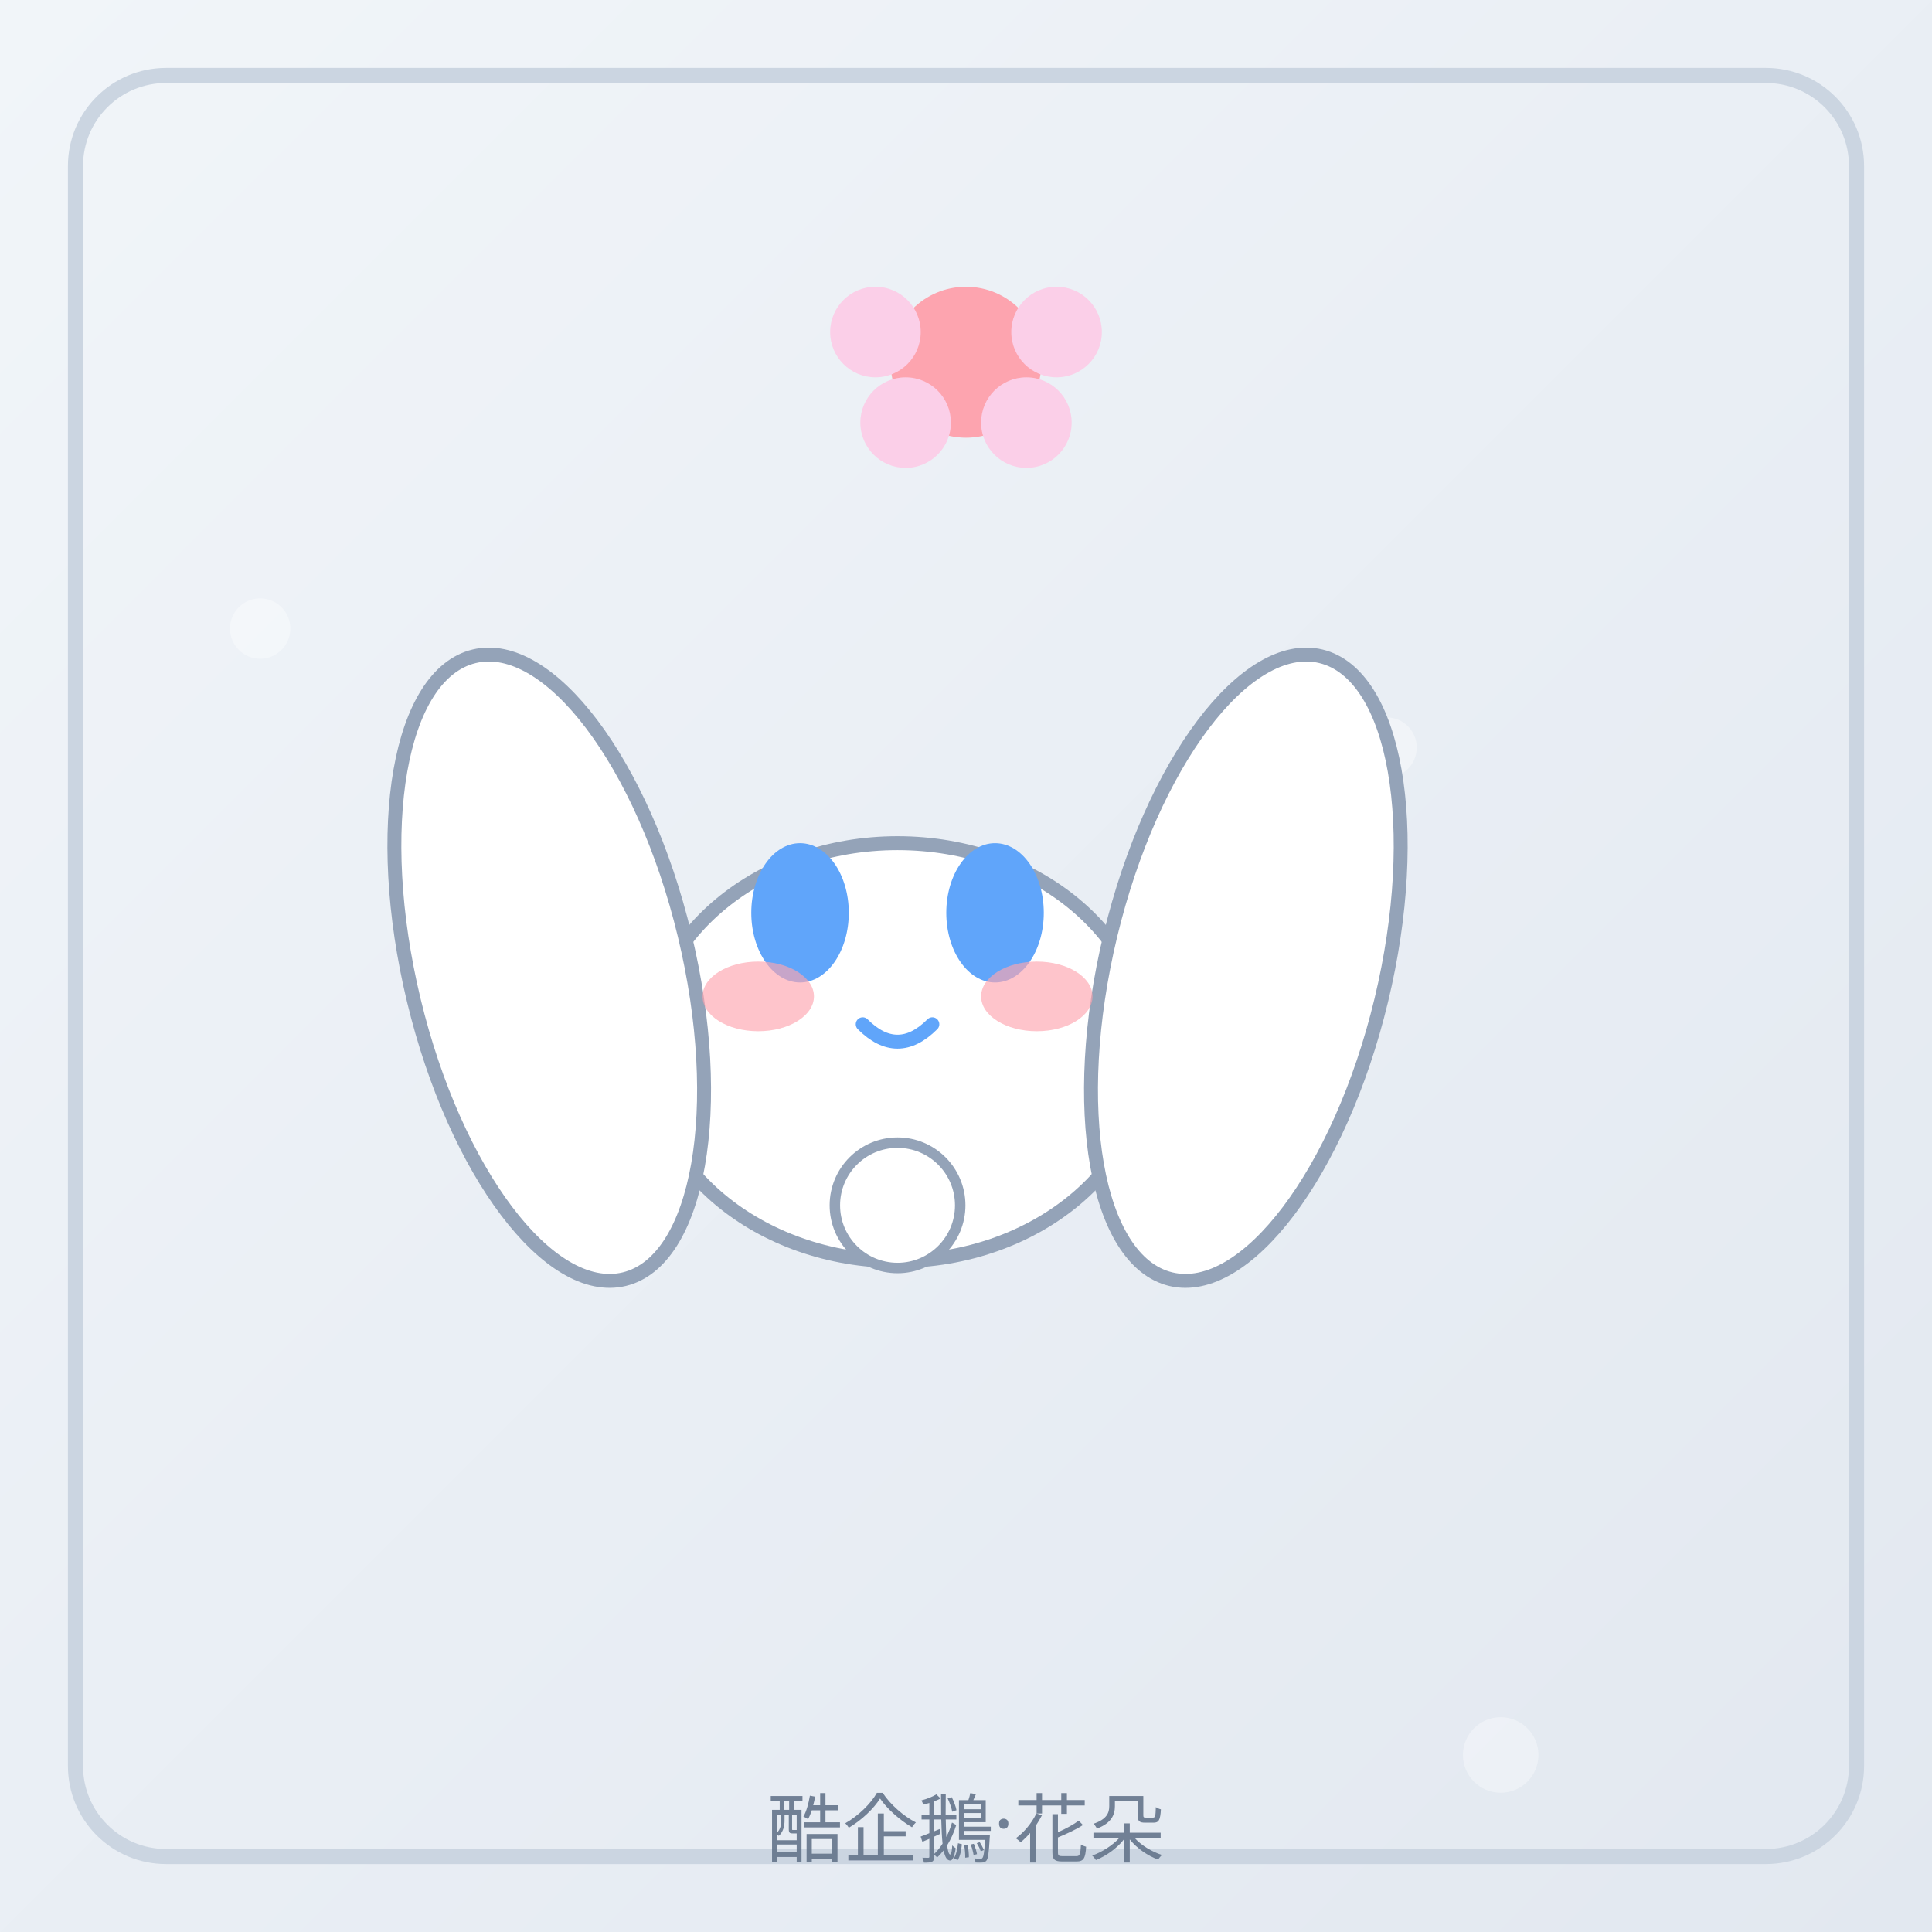
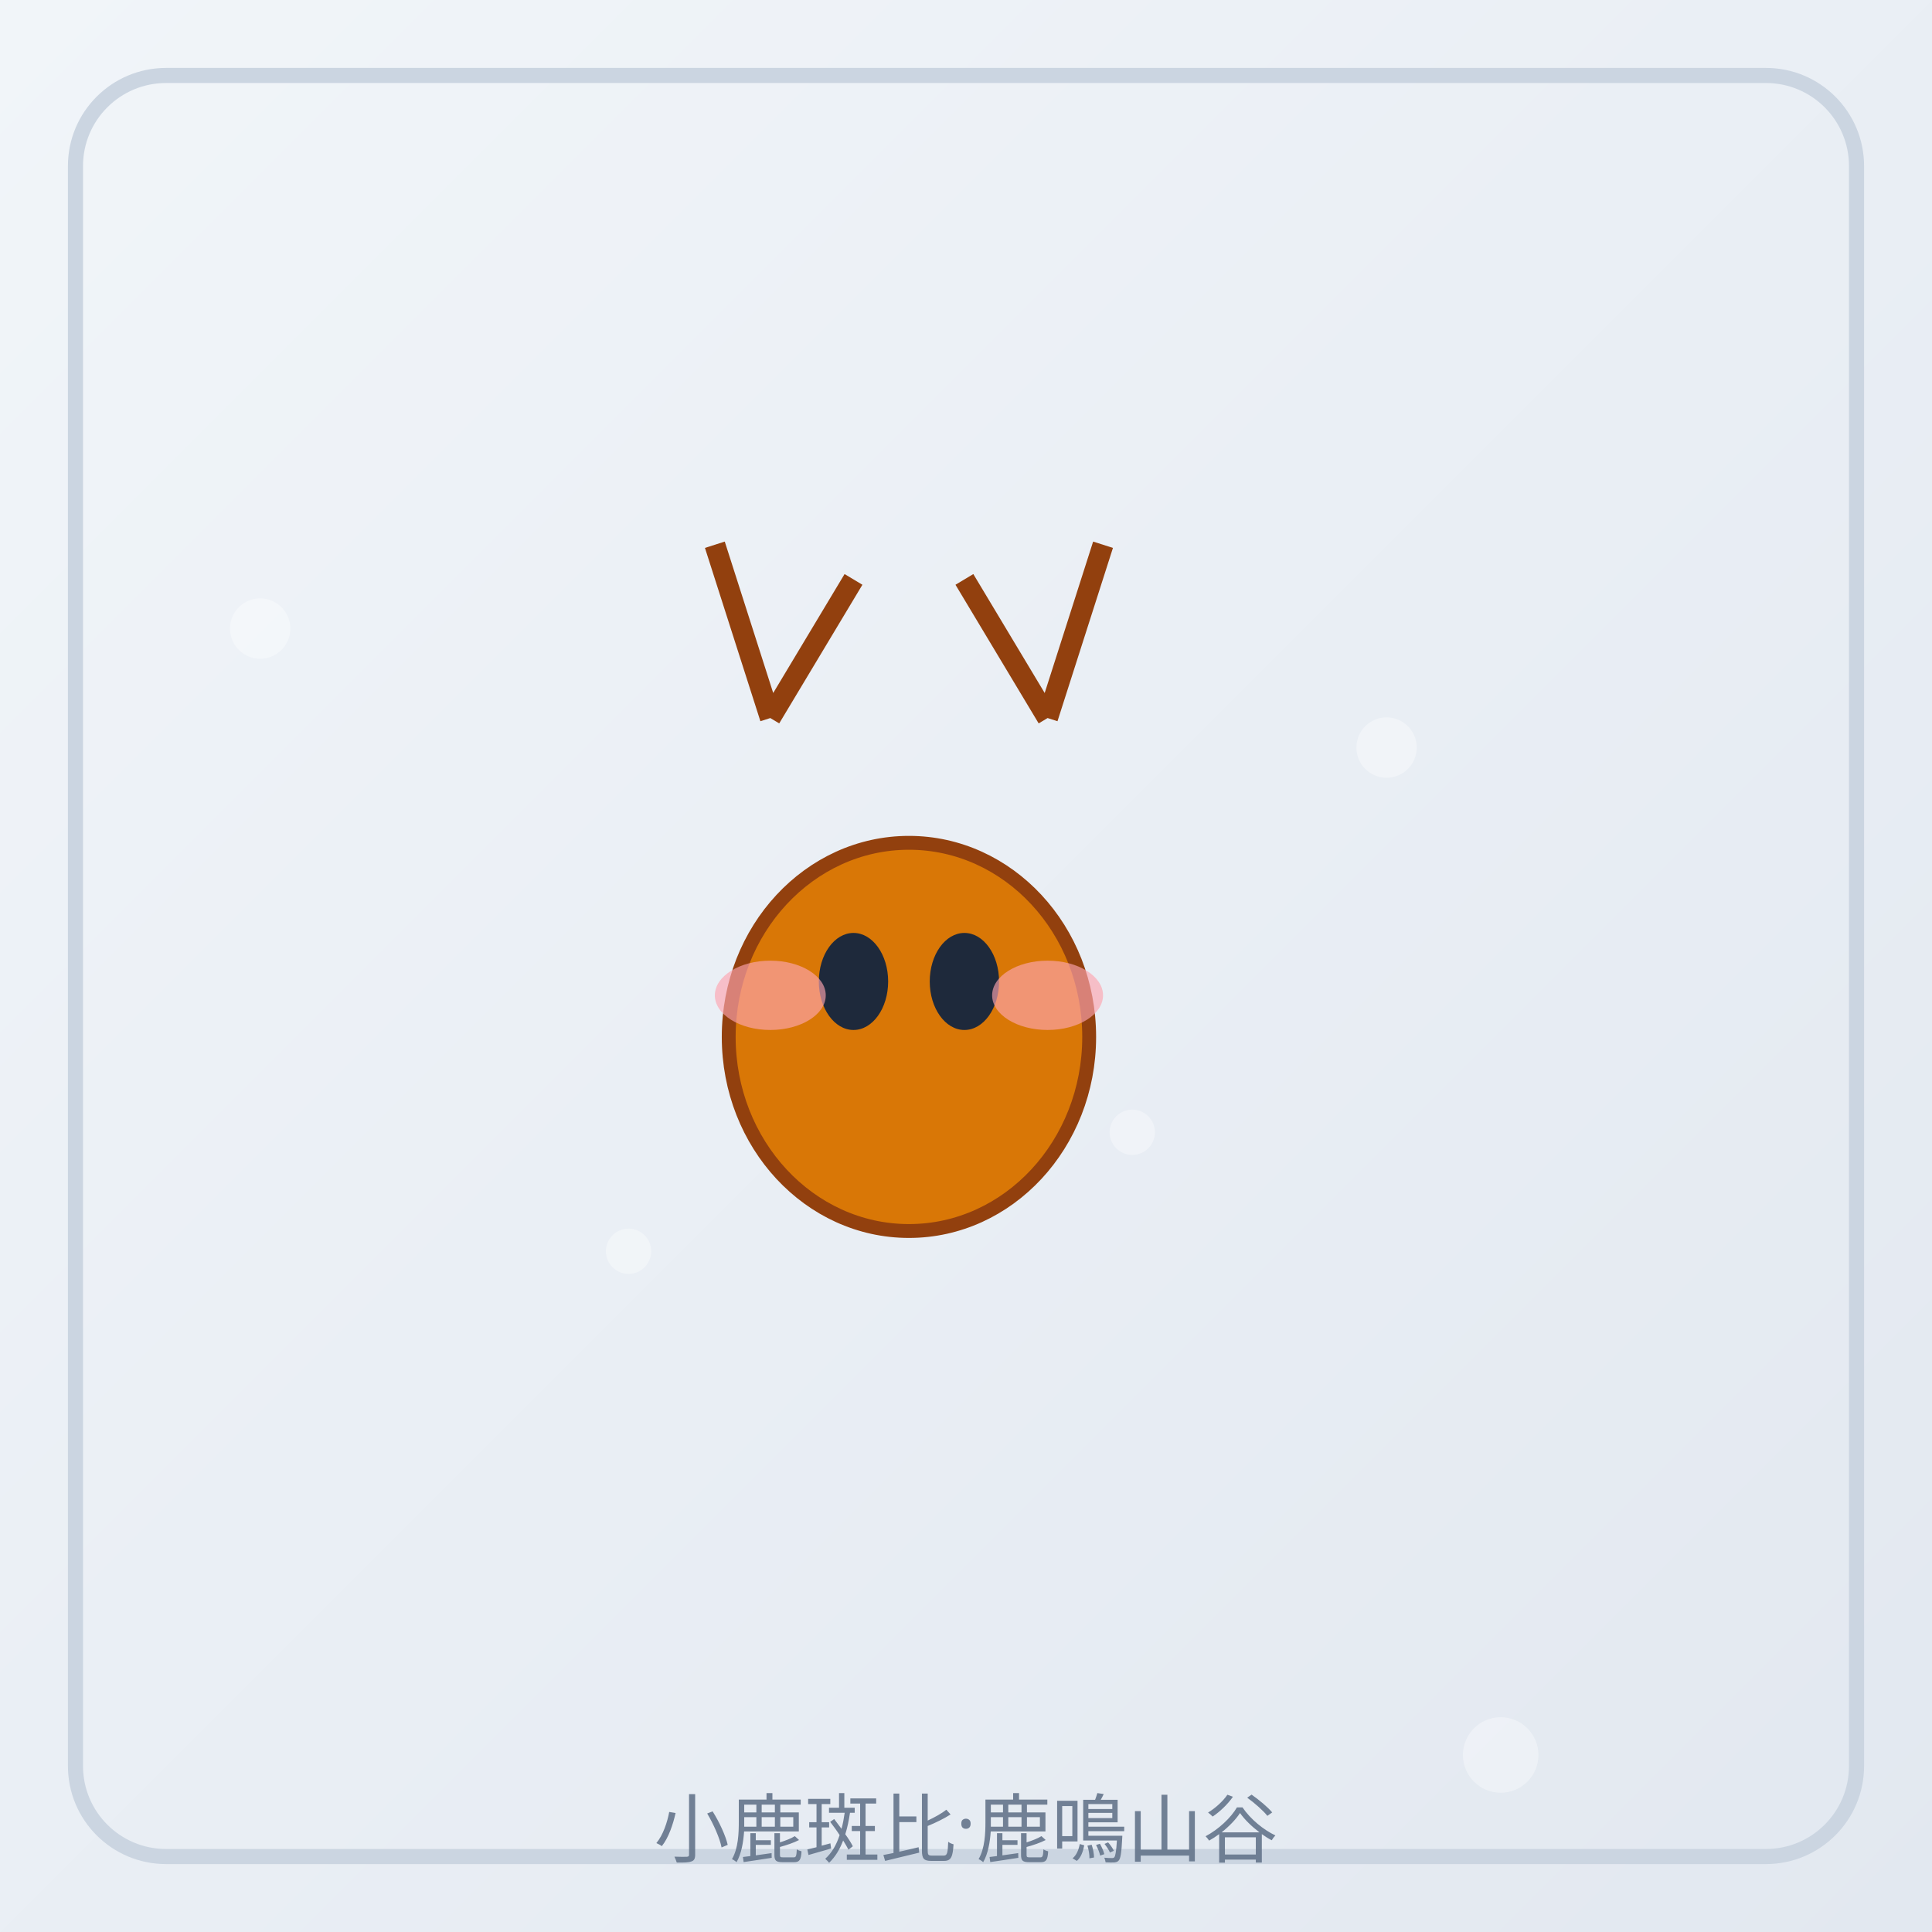
<svg xmlns="http://www.w3.org/2000/svg" viewBox="0 0 256 256" width="256" height="256">
  <defs>
    <linearGradient id="bg" x1="0%" y1="0%" x2="100%" y2="100%">
      <stop offset="0%" stop-color="#f1f5f9" />
      <stop offset="100%" stop-color="#e2e8f0" />
    </linearGradient>
    <linearGradient id="gold" x1="0%" y1="0%" x2="100%" y2="100%">
      <stop offset="0%" stop-color="#fcd34d" />
      <stop offset="50%" stop-color="#f59e0b" />
      <stop offset="100%" stop-color="#fcd34d" />
    </linearGradient>
  </defs>
  <rect width="256" height="256" fill="url(#bg)" />
  <circle cx="150.032" cy="150.032" r="3" fill="#fff" opacity="0.35" />
  <circle cx="34.472" cy="83.288" r="4" fill="#fff" opacity="0.35" />
  <circle cx="198.848" cy="232.544" r="5" fill="#fff" opacity="0.35" />
  <circle cx="83.288" cy="165.8" r="3" fill="#fff" opacity="0.35" />
  <circle cx="183.728" cy="99.056" r="4" fill="#fff" opacity="0.35" />
-   <circle cx="128" cy="48" r="10" fill="#fda4af" />
-   <circle cx="116" cy="44" r="6" fill="#fbcfe8" />
-   <circle cx="140" cy="44" r="6" fill="#fbcfe8" />
-   <circle cx="120" cy="56" r="6" fill="#fbcfe8" />
-   <circle cx="136" cy="56" r="6" fill="#fbcfe8" />
-   <g transform="translate(118.928,122.8) rotate(0) scale(0.9228)">
-     <ellipse cx="0" cy="18" rx="36" ry="30" fill="#ffffff" stroke="#94a3b8" stroke-width="2" />
-     <ellipse cx="-50" cy="-6" rx="20" ry="46" fill="#ffffff" stroke="#94a3b8" stroke-width="2" transform="rotate(-13.552)" />
-     <ellipse cx="50" cy="-6" rx="20" ry="46" fill="#ffffff" stroke="#94a3b8" stroke-width="2" transform="rotate(13.552)" />
-     <ellipse cx="-14" cy="-2" rx="7" ry="10" fill="#60a5fa" />
-     <ellipse cx="14" cy="-2" rx="7" ry="10" fill="#60a5fa" />
+   <g transform="translate(120.44,122.7) rotate(0) scale(0.91852)">
+     <ellipse cx="0" cy="16" rx="26" ry="28" fill="#d97706" stroke="#92400e" stroke-width="2" />
+     <path d="M-20 -30 L-28 -55 M-20 -30 L-8 -50 M20 -30 L28 -55 M20 -30 L8 -50" stroke="#92400e" stroke-width="3" fill="none" />
+     <ellipse cx="-8" cy="8" rx="5" ry="7" fill="#1e293b" />
+     <ellipse cx="8" cy="8" rx="5" ry="7" fill="#1e293b" />
    <ellipse cx="-20" cy="10" rx="8" ry="5" fill="#fda4af" opacity="0.65" />
    <ellipse cx="20" cy="10" rx="8" ry="5" fill="#fda4af" opacity="0.65" />
-     <path d="M-5 14 Q0 19 5 14" fill="none" stroke="#60a5fa" stroke-width="2" stroke-linecap="round" />
-     <circle cx="0" cy="40" r="9" fill="#ffffff" stroke="#94a3b8" stroke-width="1.5" />
  </g>
  <rect x="10" y="10" width="236" height="236" rx="12" fill="none" stroke="#cbd5e1" stroke-width="2" />
-   <text x="128" y="246" text-anchor="middle" font-family="Segoe UI, sans-serif" font-size="10" fill="#64748b" opacity="0.9">酷企鵝·花朵</text>
+   <text x="128" y="246" text-anchor="middle" font-family="Segoe UI, sans-serif" font-size="10" fill="#64748b" opacity="0.9">小鹿斑比·鹿鳴山谷</text>
</svg>
